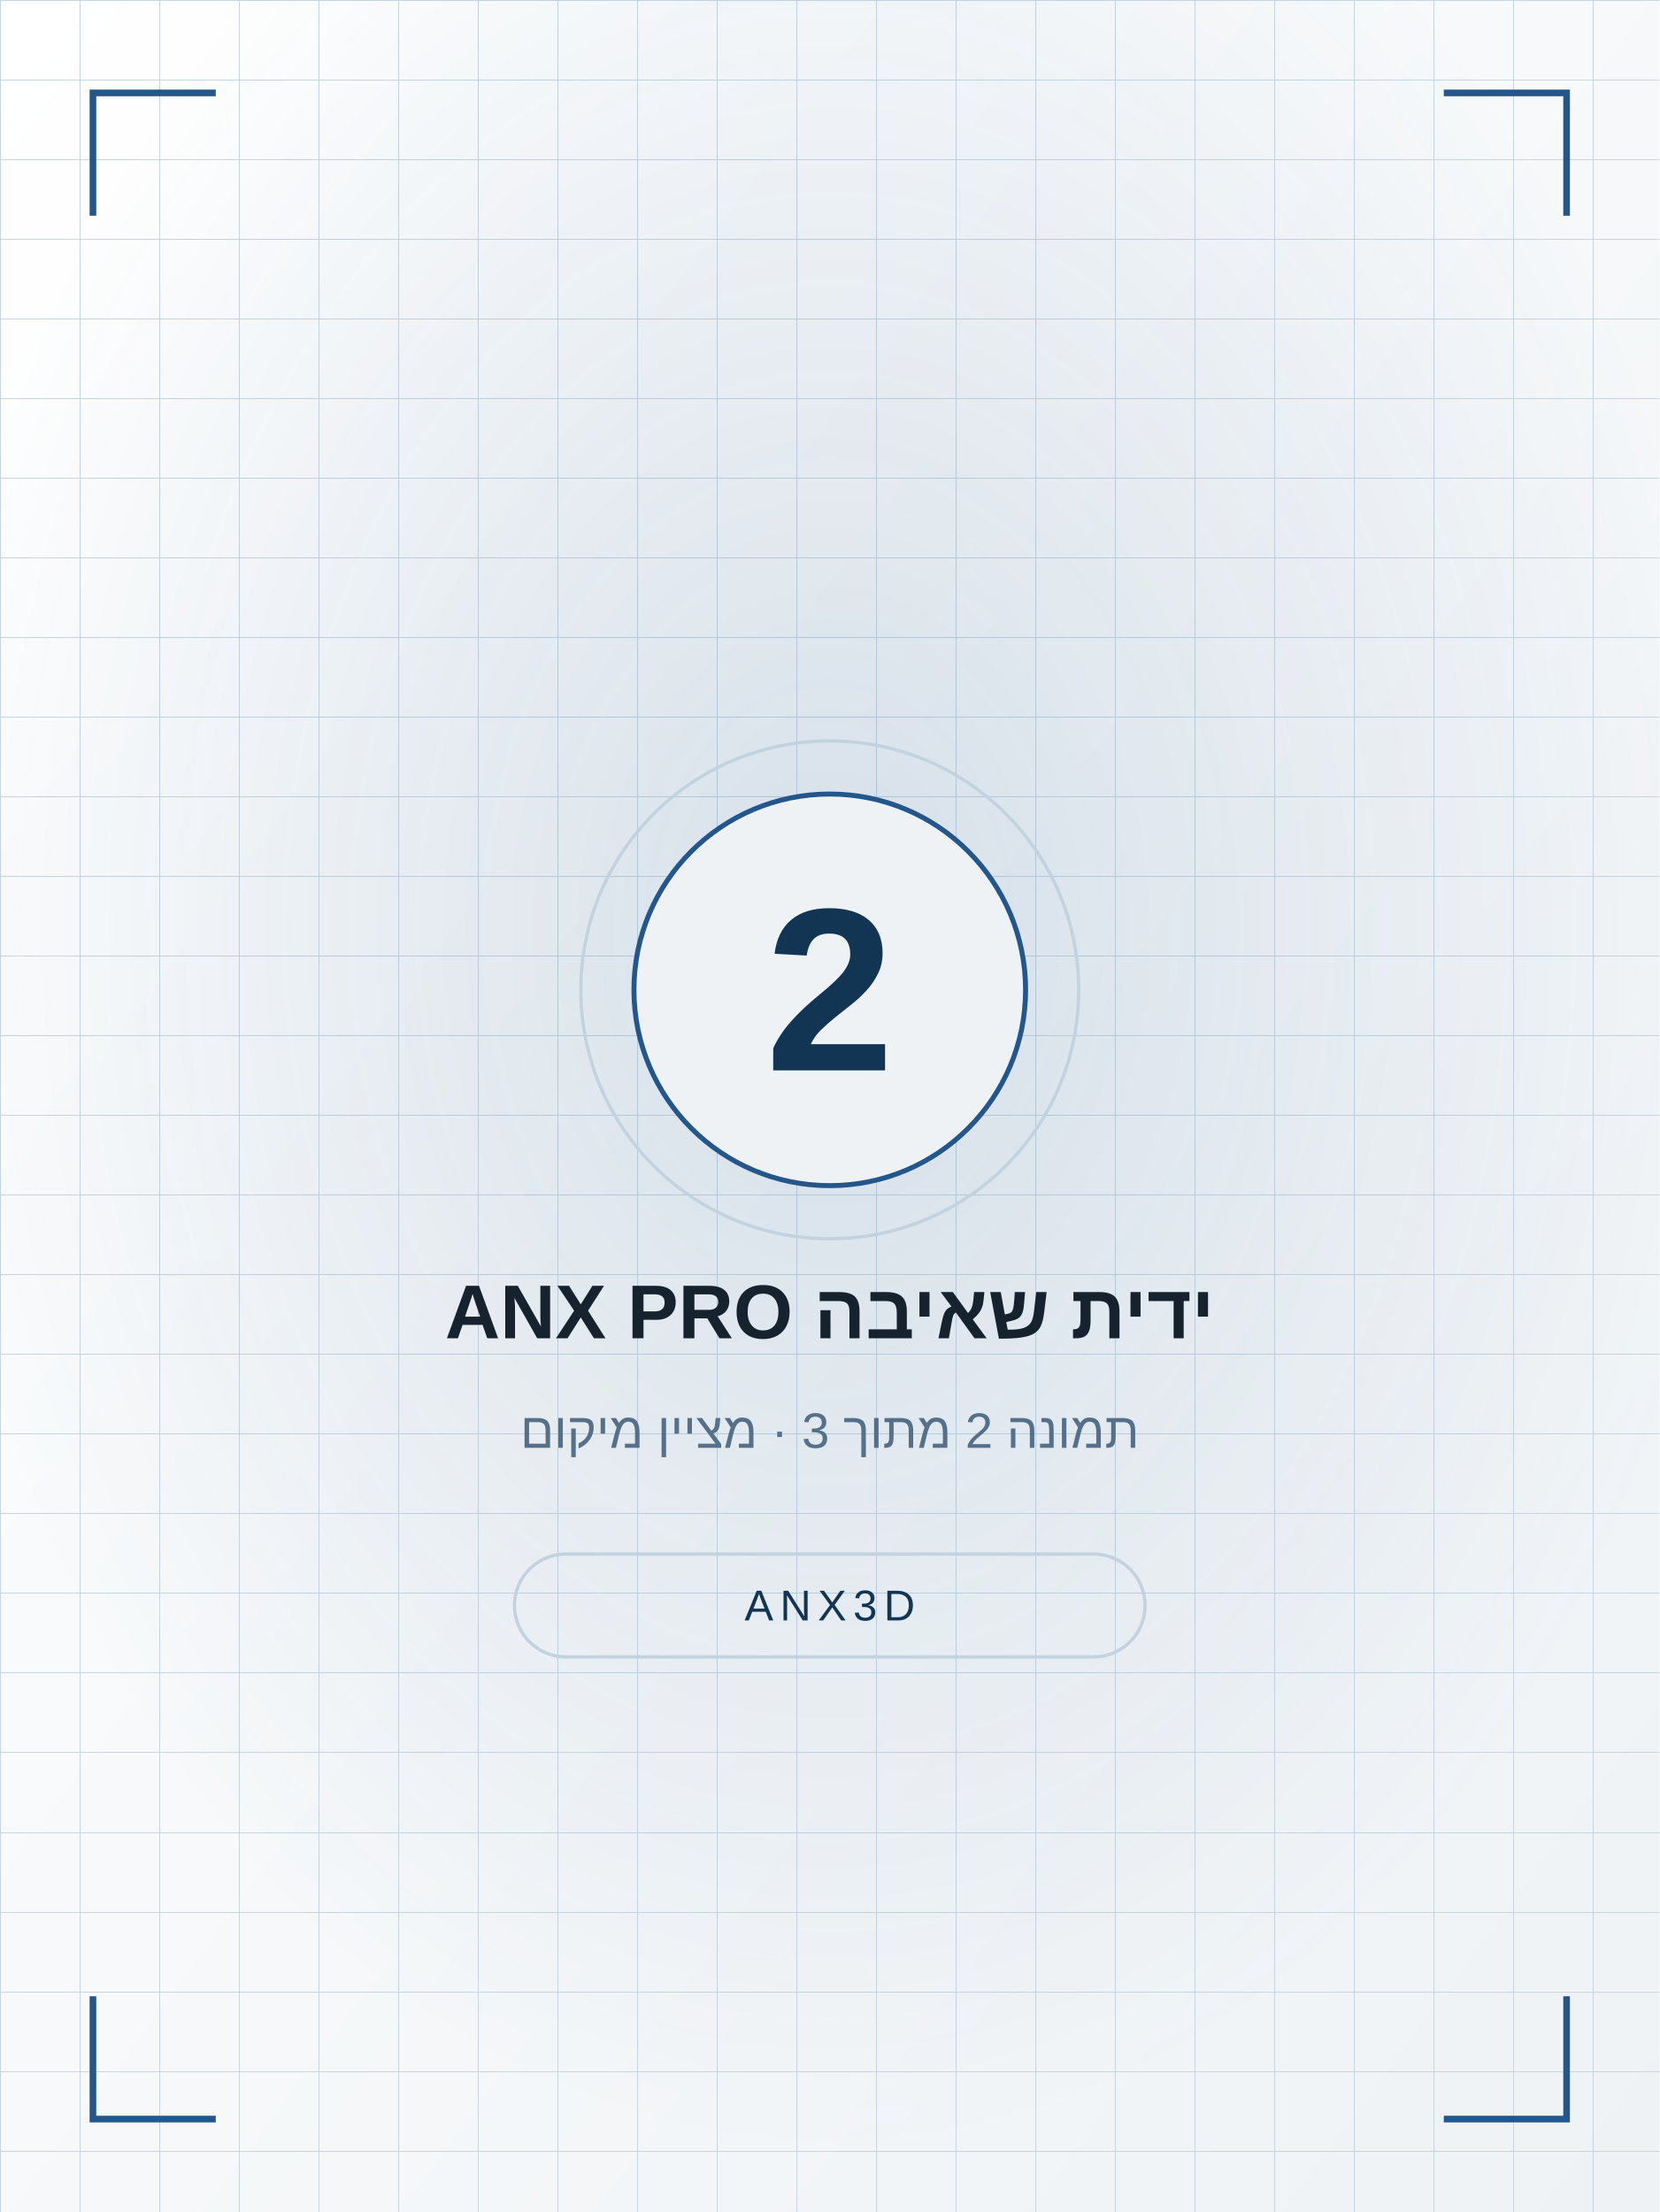
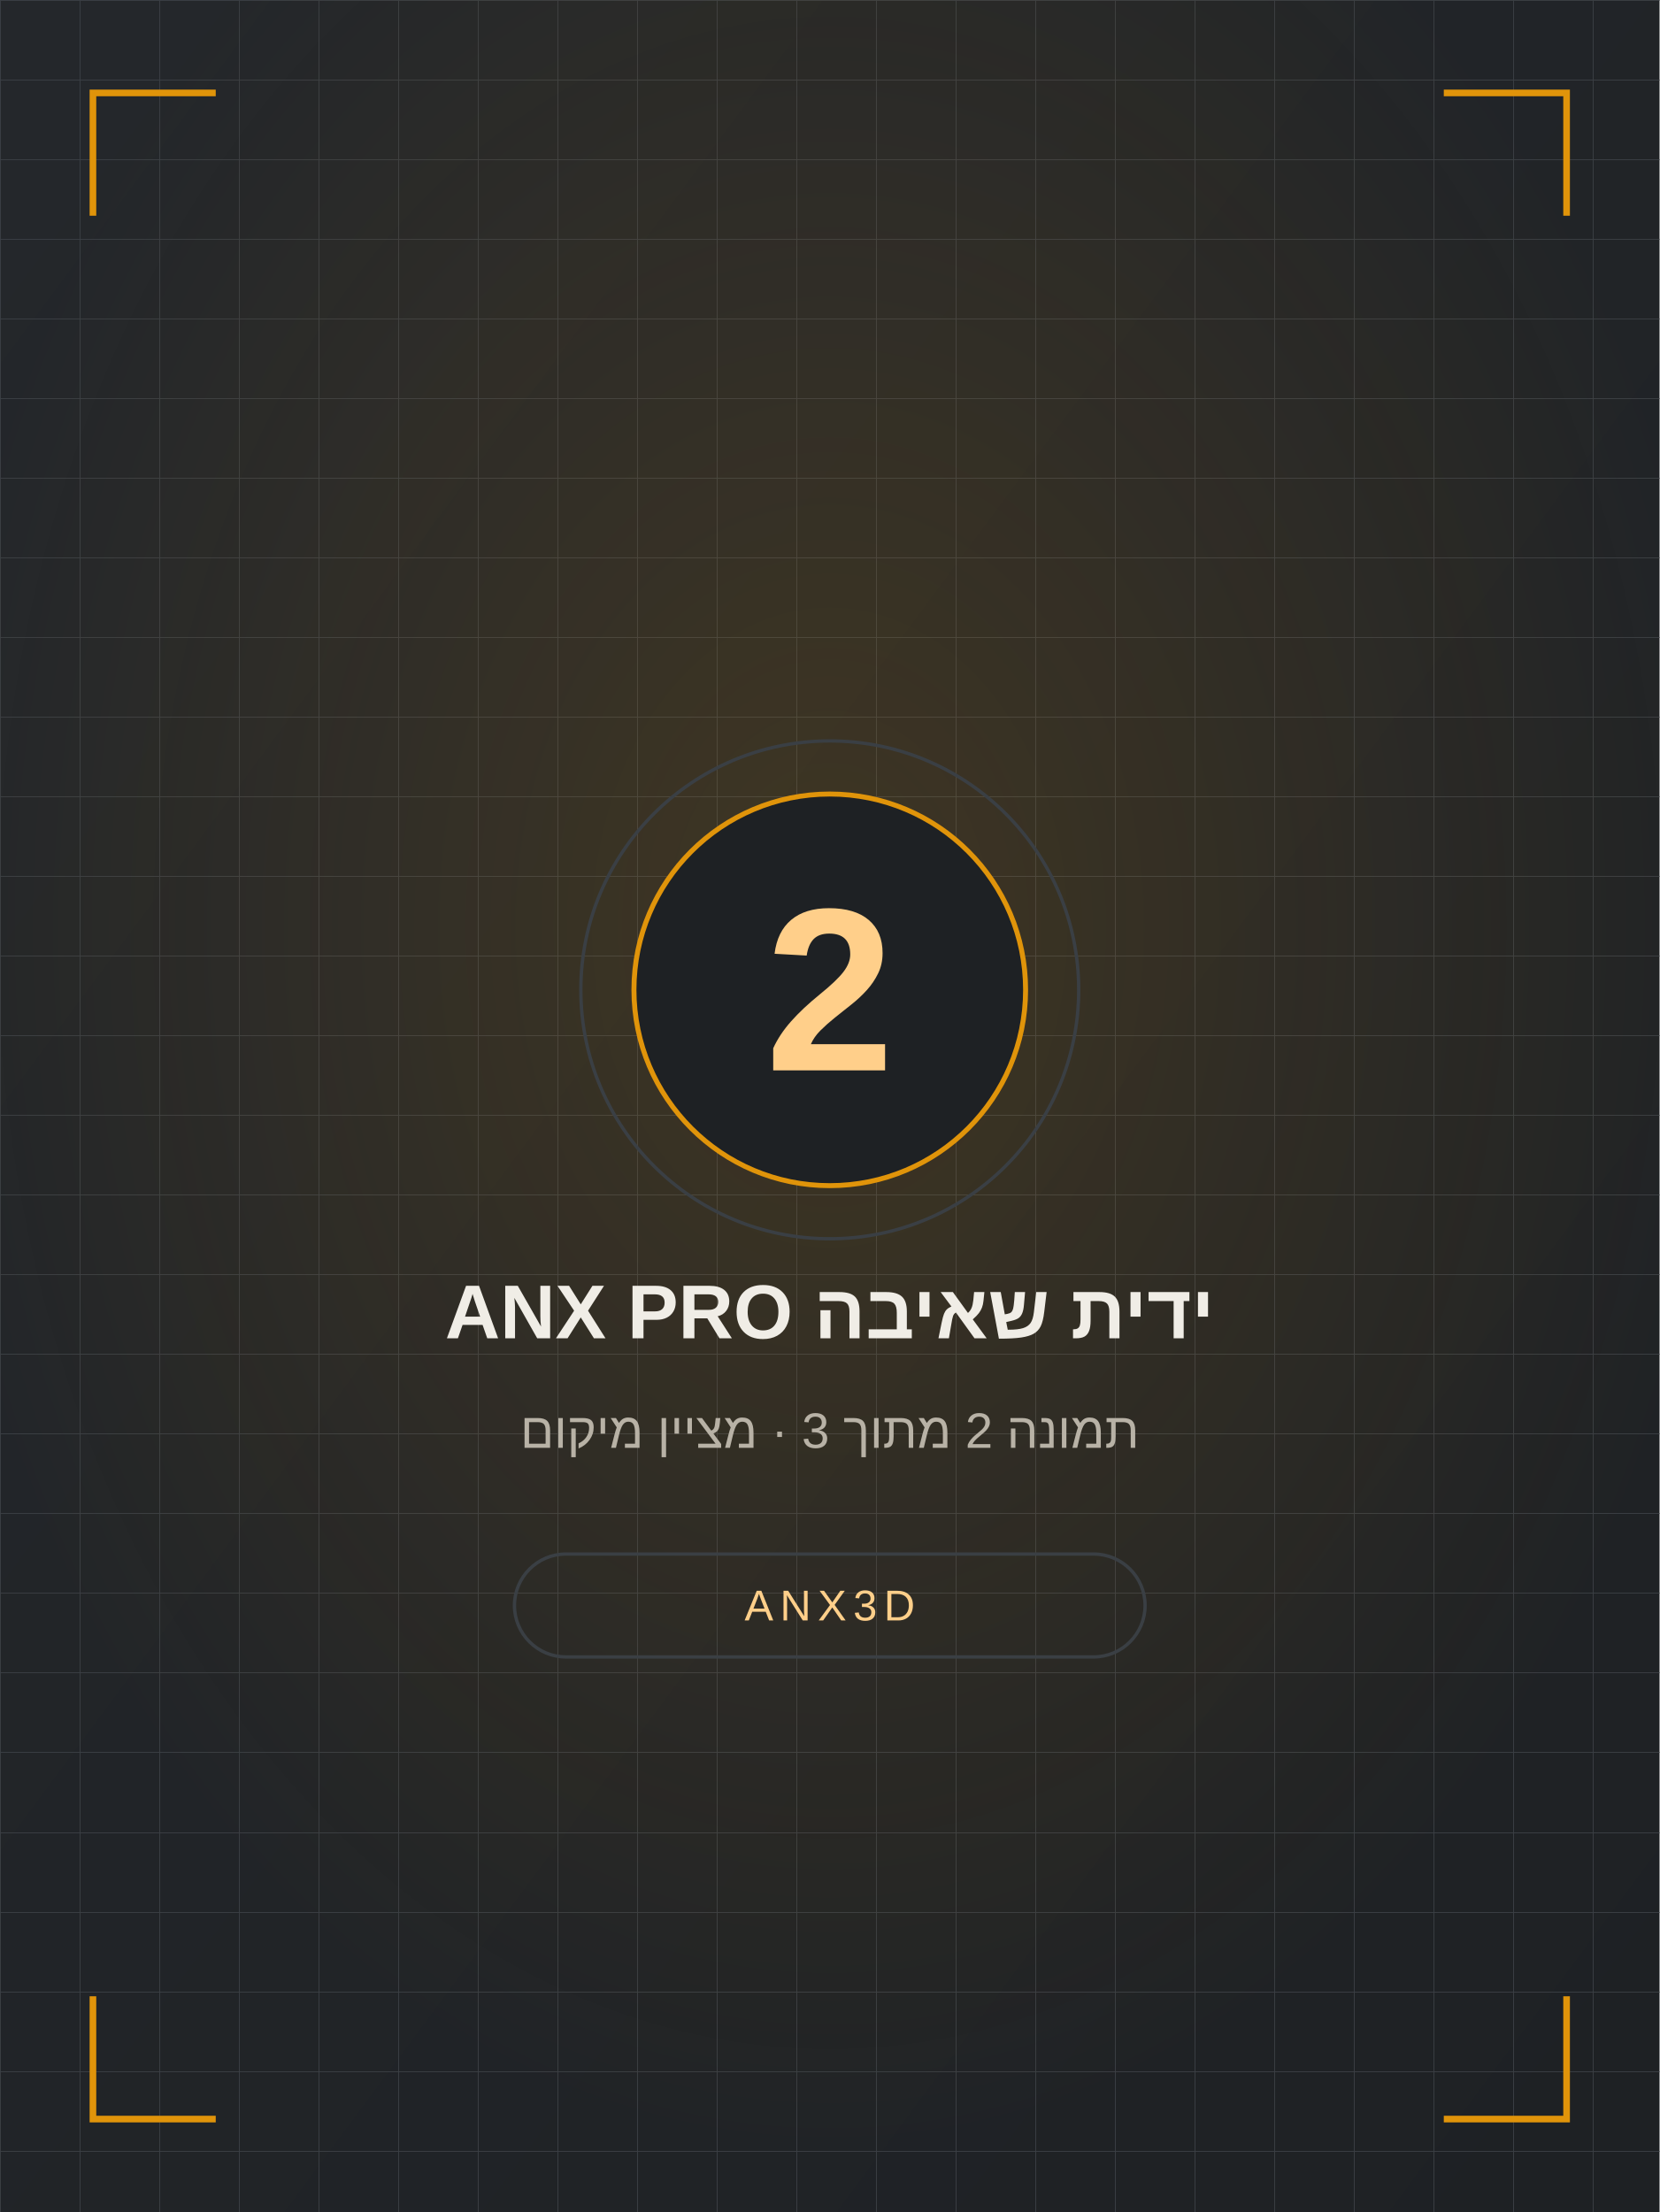
<svg xmlns="http://www.w3.org/2000/svg" width="1000" height="1333" viewBox="0 0 1000 1333" role="img" aria-label="ידית שאיבה ANX PRO — תמונה 2 מתוך 3 (מציין מיקום)">
  <defs>
    <linearGradient id="bg" x1="0" y1="0" x2="1" y2="1">
-       <stop offset="0%" stop-color="#ffffff" />
-       <stop offset="100%" stop-color="#eef2f5" />
+       <stop offset="0%" stop-color="#24272b" />
+       <stop offset="100%" stop-color="#1e2124" />
    </linearGradient>
    <pattern id="grid" width="48" height="48" patternUnits="userSpaceOnUse">
-       <path d="M48 0H0V48" fill="none" stroke="#c2d3df" stroke-width="1" />
+       <path d="M48 0H0V48" fill="none" stroke="#3a3f44" stroke-width="1" />
    </pattern>
    <radialGradient id="glow" cx="50%" cy="42%" r="55%">
-       <stop offset="0%" stop-color="#23568b" stop-opacity="0.16" />
-       <stop offset="100%" stop-color="#23568b" stop-opacity="0" />
+       <stop offset="0%" stop-color="#e0940a" stop-opacity="0.16" />
+       <stop offset="100%" stop-color="#e0940a" stop-opacity="0" />
    </radialGradient>
  </defs>
  <rect width="1000" height="1333" fill="url(#bg)" />
  <rect width="1000" height="1333" fill="url(#grid)" />
  <rect width="1000" height="1333" fill="url(#glow)" />
-   <path d="M56 128V56h72" fill="none" stroke="#23568b" stroke-width="4" stroke-linecap="square" />
-   <path d="M872 56h72v72" fill="none" stroke="#23568b" stroke-width="4" stroke-linecap="square" />
-   <path d="M944 1205v72h-72" fill="none" stroke="#23568b" stroke-width="4" stroke-linecap="square" />
-   <path d="M128 1277H56v-72" fill="none" stroke="#23568b" stroke-width="4" stroke-linecap="square" />
-   <circle cx="500" cy="596.5" r="150" fill="none" stroke="#c2d3df" stroke-width="2" />
-   <circle cx="500" cy="596.5" r="118" fill="#eef2f5" stroke="#23568b" stroke-width="3" />
-   <text x="500" y="596.5" text-anchor="middle" dominant-baseline="central" font-family="Heebo, Arial, sans-serif" font-size="140" font-weight="700" fill="#123554">2</text>
-   <text x="500" y="806.5" text-anchor="middle" direction="rtl" font-family="Heebo, Arial, sans-serif" font-size="46" font-weight="700" fill="#16232e">ידית שאיבה ANX PRO</text>
-   <text x="500" y="872.5" text-anchor="middle" direction="rtl" font-family="Heebo, Arial, sans-serif" font-size="30" fill="#55708a">תמונה 2 מתוך 3 · מציין מיקום</text>
-   <rect x="310" y="936.5" width="380" height="62" rx="31" fill="none" stroke="#c2d3df" stroke-width="2" />
-   <text x="500" y="967.5" text-anchor="middle" dominant-baseline="central" font-family="Heebo, Arial, sans-serif" font-size="26" letter-spacing="4" fill="#123554">ANX3D</text>
+   <path d="M56 128V56h72" fill="none" stroke="#e0940a" stroke-width="4" stroke-linecap="square" />
+   <path d="M872 56h72v72" fill="none" stroke="#e0940a" stroke-width="4" stroke-linecap="square" />
+   <path d="M944 1205v72h-72" fill="none" stroke="#e0940a" stroke-width="4" stroke-linecap="square" />
+   <path d="M128 1277H56v-72" fill="none" stroke="#e0940a" stroke-width="4" stroke-linecap="square" />
+   <circle cx="500" cy="596.5" r="150" fill="none" stroke="#3a3f44" stroke-width="2" />
+   <circle cx="500" cy="596.5" r="118" fill="#1e2124" stroke="#e0940a" stroke-width="3" />
+   <text x="500" y="596.5" text-anchor="middle" dominant-baseline="central" font-family="Heebo, Arial, sans-serif" font-size="140" font-weight="700" fill="#ffcf8a">2</text>
+   <text x="500" y="806.5" text-anchor="middle" direction="rtl" font-family="Heebo, Arial, sans-serif" font-size="46" font-weight="700" fill="#f0ede6">ידית שאיבה ANX PRO</text>
+   <text x="500" y="872.5" text-anchor="middle" direction="rtl" font-family="Heebo, Arial, sans-serif" font-size="30" fill="#b8b2a6">תמונה 2 מתוך 3 · מציין מיקום</text>
+   <rect x="310" y="936.5" width="380" height="62" rx="31" fill="none" stroke="#3a3f44" stroke-width="2" />
+   <text x="500" y="967.5" text-anchor="middle" dominant-baseline="central" font-family="Heebo, Arial, sans-serif" font-size="26" letter-spacing="4" fill="#ffcf8a">ANX3D</text>
</svg>
